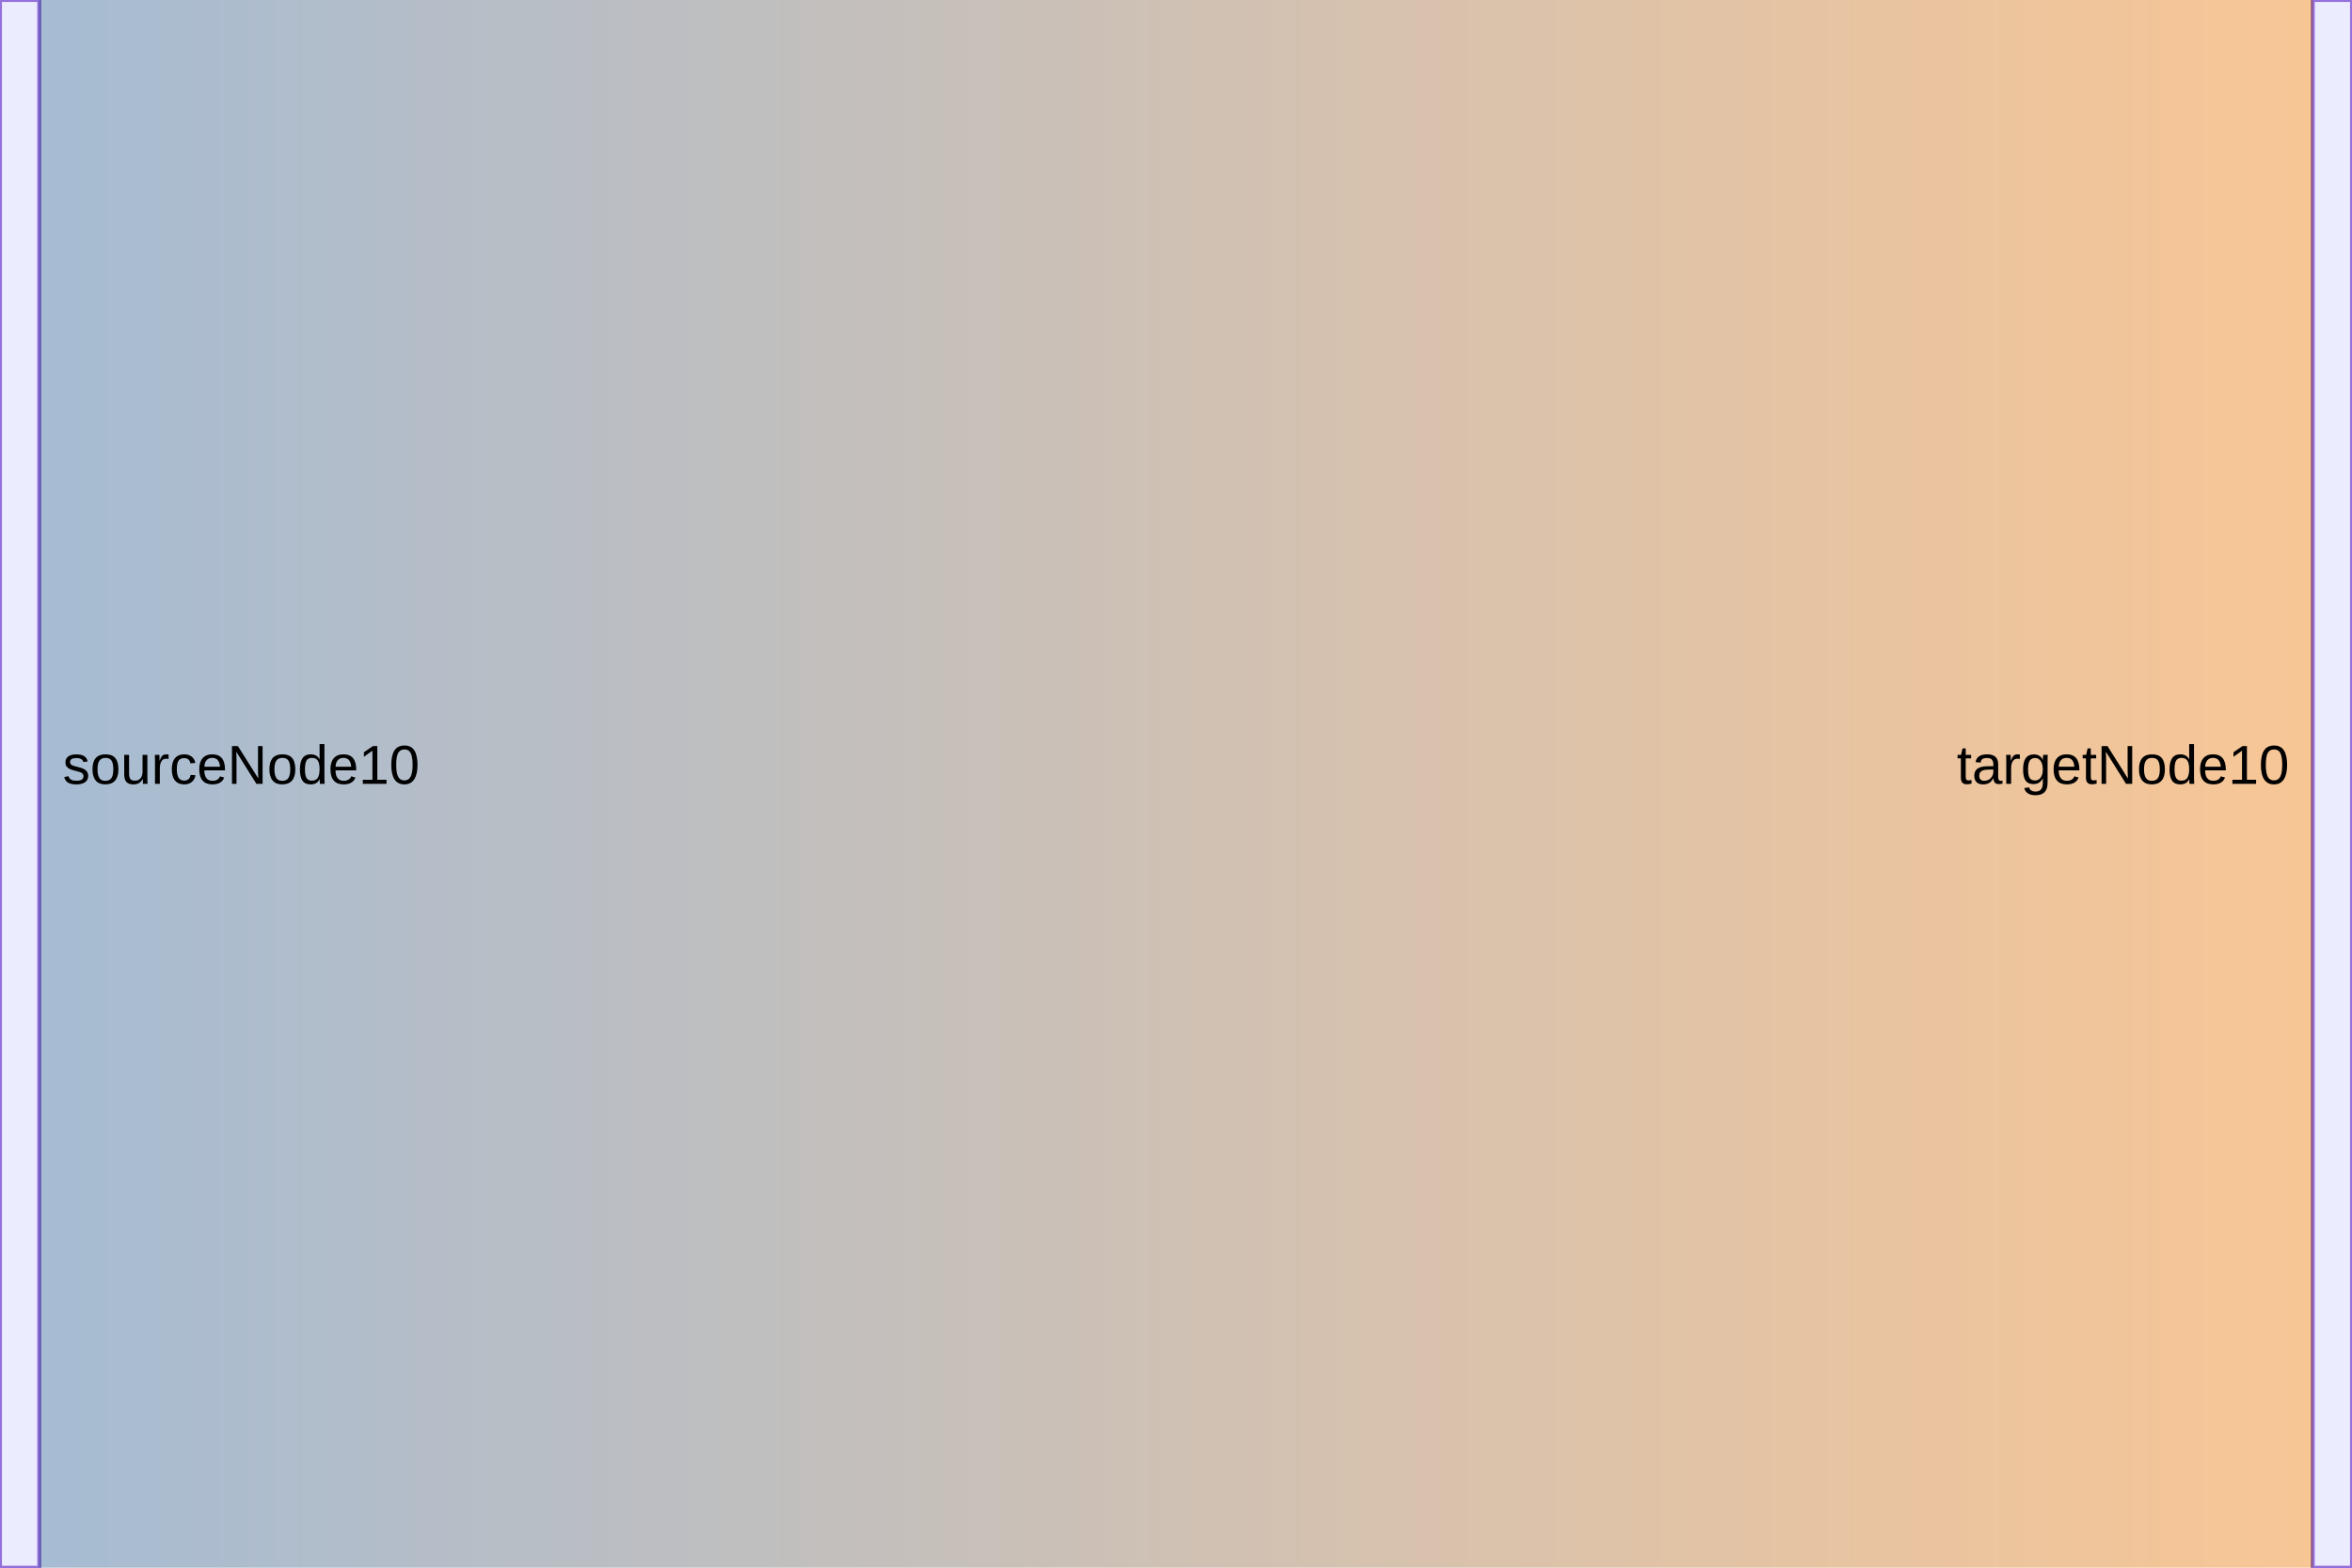
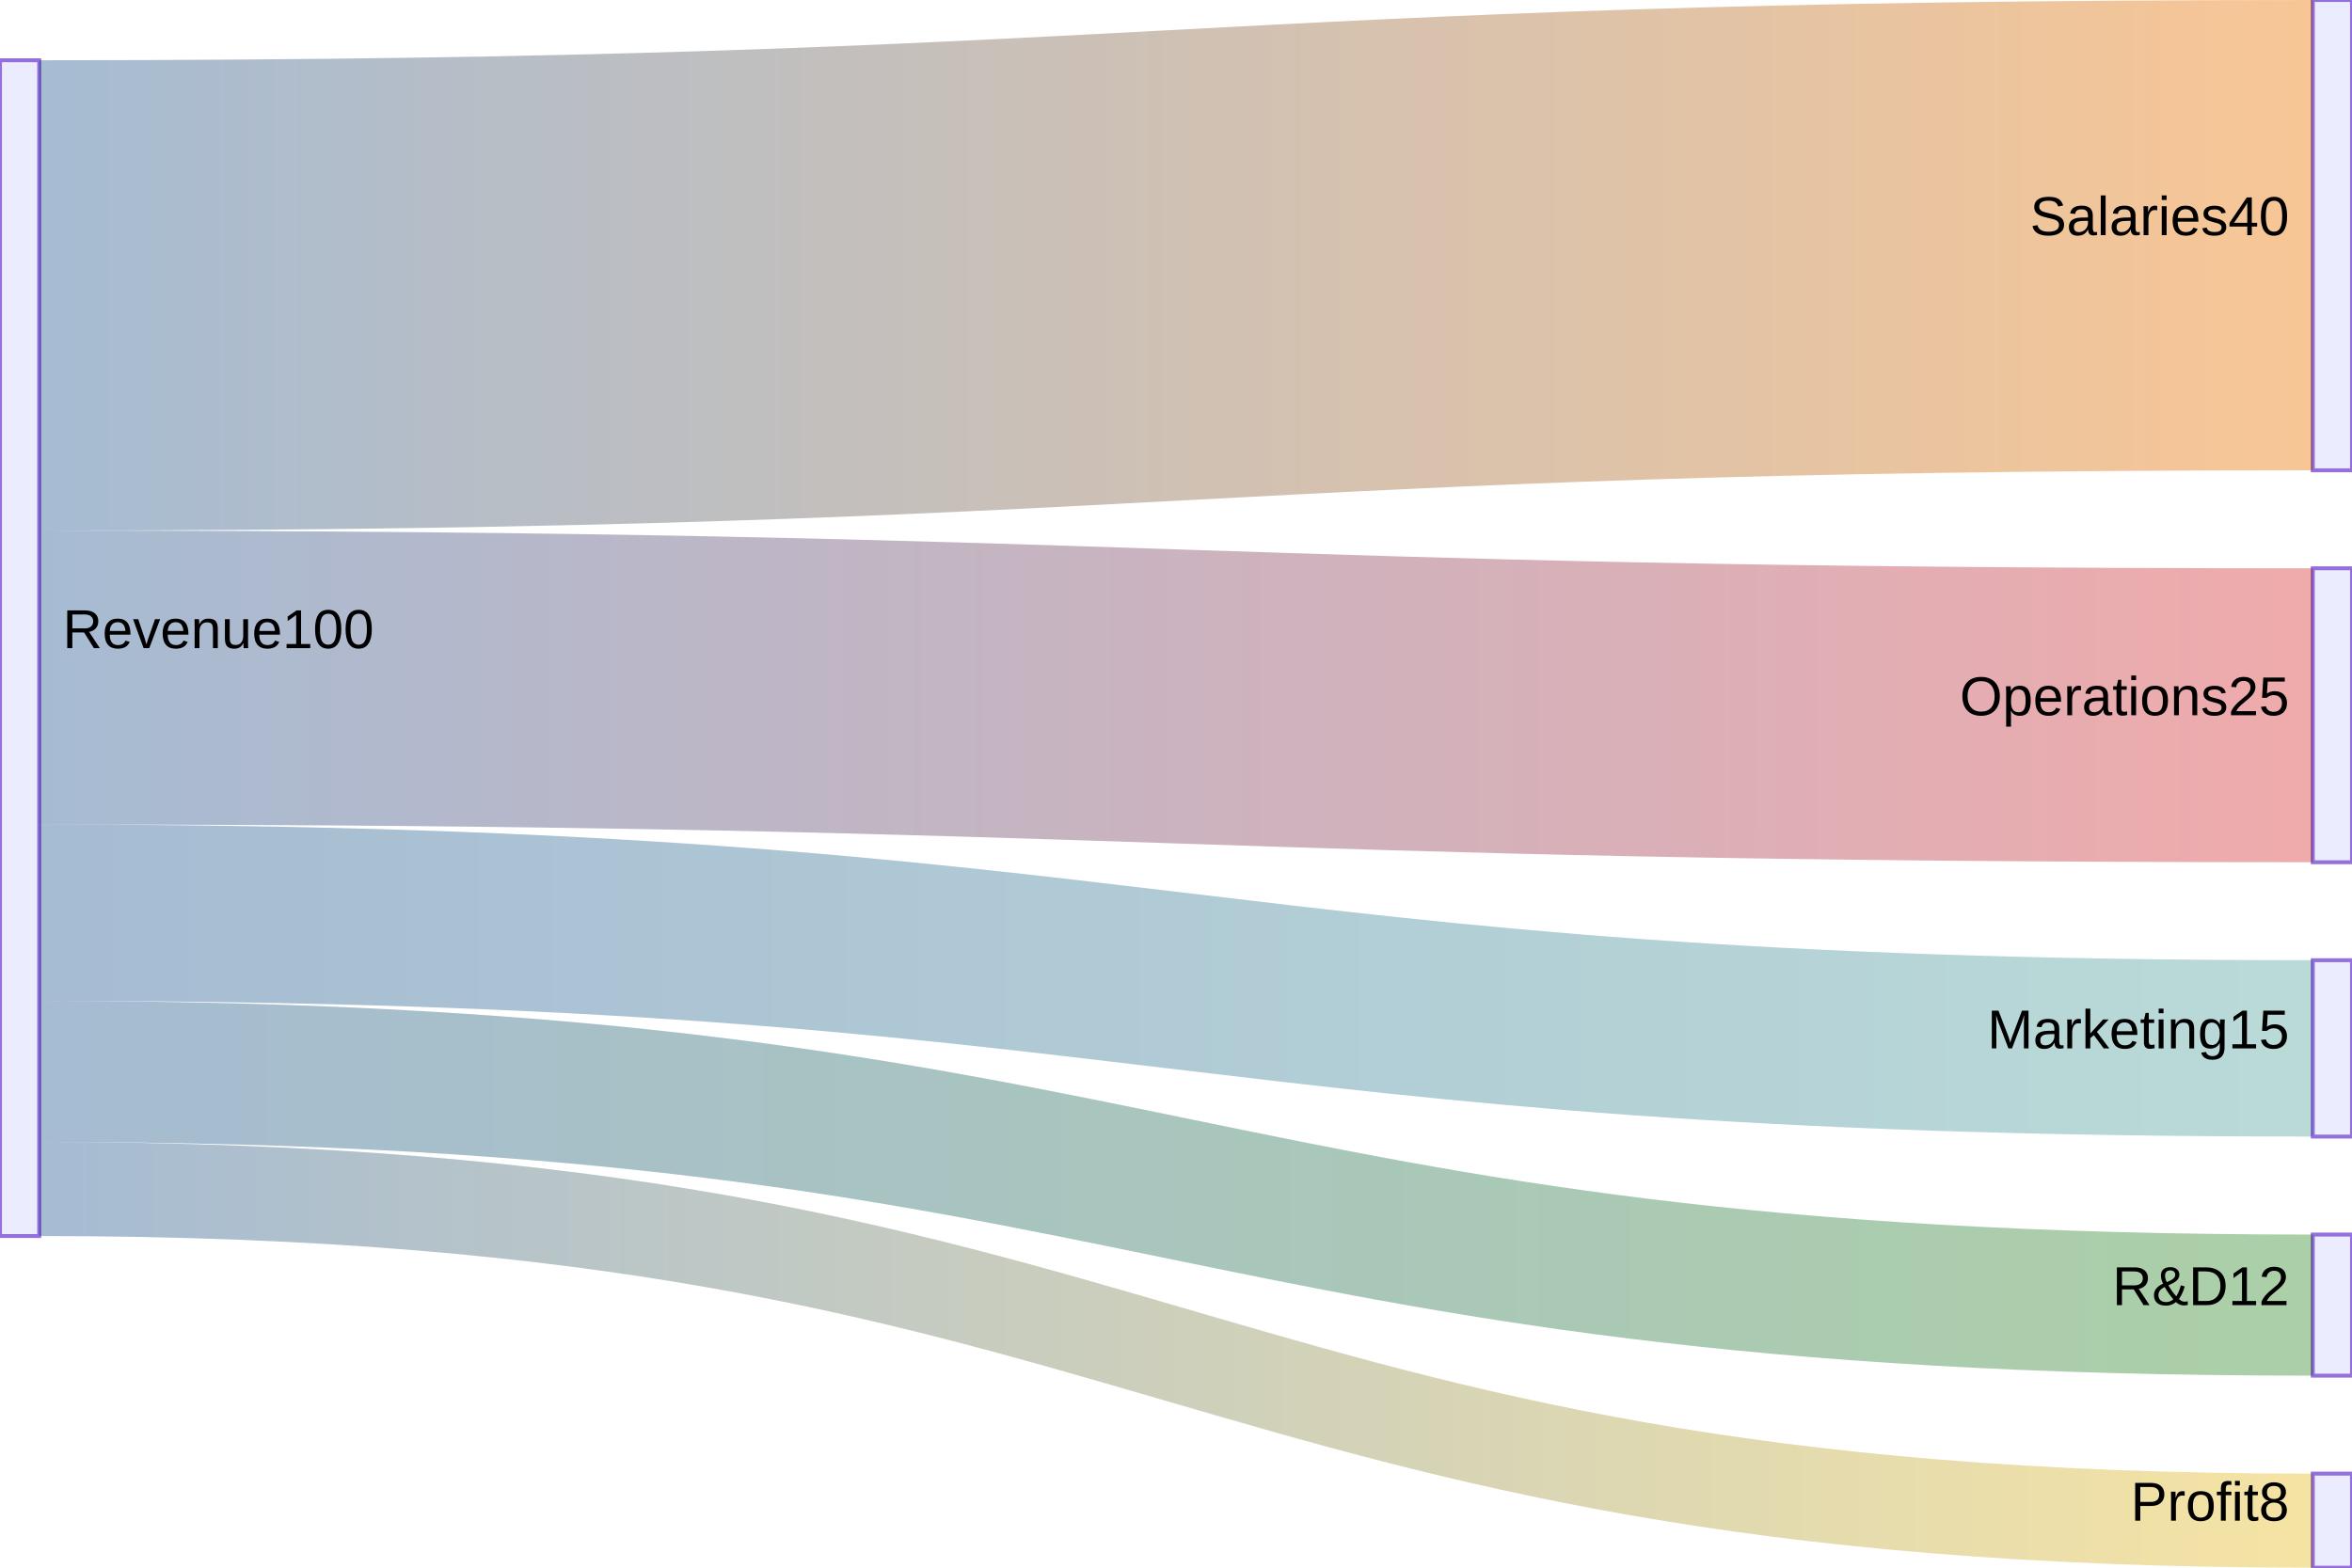
<svg xmlns="http://www.w3.org/2000/svg" width="600" height="400" viewBox="0 0 600 400" class="mermaid">
  <style>

.mermaid {
  font-family: trebuchet ms, verdana, arial, sans-serif;
  font-size: 16px;
}

.node rect,
.node polygon,
.node circle,
.node ellipse,
.node path {
  fill: #ECECFF;
  stroke: #9370DB;
  stroke-width: 1px;
}

.node line {
  stroke: #9370DB;
  stroke-width: 1px;
}

.node .label {
  fill: #333333;
}

.node text {
  fill: #333333;
  font-family: trebuchet ms, verdana, arial, sans-serif;
  font-size: 16px;
}

.edge-path {
  fill: none;
  stroke: #333333;
  stroke-width: 1px;
}

.edge-label {
  fill: #333333;
  font-family: trebuchet ms, verdana, arial, sans-serif;
}

.edge-label-bg {
  fill: rgba(232, 232, 232, 0.8);
}

.subgraph {
  fill: #ffffde;
  stroke: #aaaa33;
  stroke-width: 1px;
}

.subgraph-title {
  fill: #333333;
  font-weight: bold;
}

.cluster rect {
  fill: #ffffde;
  stroke: #aaaa33;
  stroke-width: 1px;
  rx: 5px;
  ry: 5px;
}

.cluster-label {
  fill: #333333;
  font-family: trebuchet ms, verdana, arial, sans-serif;
  font-size: 16px;
  font-weight: bold;
}

marker path {
  fill: #333333;
  stroke: #333333;
}


.sankey-node {
  stroke: none;
}

.sankey-link {
  stroke-opacity: 0.5;
}

.sankey-label {
  fill: #333333;
  font-family: trebuchet ms, verdana, arial, sans-serif;
}

.link {
  mix-blend-mode: multiply;
}

  </style>
  <defs>
    <linearGradient id="linearGradient-1" gradientUnits="userSpaceOnUse" x1="10" x2="590">
      <stop offset="0%" stop-color="#4e79a7" />
      <stop offset="100%" stop-color="#f28e2c" />
    </linearGradient>
+     <linearGradient id="linearGradient-2" gradientUnits="userSpaceOnUse" x1="10" x2="590">
+       <stop offset="0%" stop-color="#4e79a7" />
+       <stop offset="100%" stop-color="#e15759" />
+     </linearGradient>
+     <linearGradient id="linearGradient-3" gradientUnits="userSpaceOnUse" x1="10" x2="590">
+       <stop offset="0%" stop-color="#4e79a7" />
+       <stop offset="100%" stop-color="#76b7b2" />
+     </linearGradient>
+     <linearGradient id="linearGradient-4" gradientUnits="userSpaceOnUse" x1="10" x2="590">
+       <stop offset="0%" stop-color="#4e79a7" />
+       <stop offset="100%" stop-color="#59a14f" />
+     </linearGradient>
+     <linearGradient id="linearGradient-5" gradientUnits="userSpaceOnUse" x1="10" x2="590">
+       <stop offset="0%" stop-color="#4e79a7" />
+       <stop offset="100%" stop-color="#edc949" />
+     </linearGradient>
  </defs>
  <g class="root">
    <g class="clusters">

    </g>
    <g class="edgePaths">

    </g>
    <g class="edgeLabels">

    </g>
    <g class="nodes">

    </g>
    <g class="nodes">
-       <g class="node" id="node-1" transform="translate(0,0)" y="0" x="0">
-         <rect x="0" y="0" width="10" height="400" class="sankey-node" fill="#4e79a7" />
+       <g class="node" x="0" y="15.375" transform="translate(0,15.375)" id="node-1">
+         <rect x="0" y="0" width="10" height="300" class="sankey-node" fill="#4e79a7" />
      </g>
-       <g class="node" y="0" id="node-2" x="590" transform="translate(590,0)">
-         <rect x="0" y="0" width="10" height="400" class="sankey-node" fill="#f28e2c" />
+       <g class="node" transform="translate(590,0)" x="590" id="node-2" y="0">
+         <rect x="0" y="0" width="10" height="120" class="sankey-node" fill="#f28e2c" />
+       </g>
+       <g class="node" x="590" transform="translate(590,145)" id="node-3" y="145">
+         <rect x="0" y="0" width="10" height="75" class="sankey-node" fill="#e15759" />
+       </g>
+       <g class="node" id="node-4" x="590" y="245" transform="translate(590,245)">
+         <rect x="0" y="0" width="10" height="45" class="sankey-node" fill="#76b7b2" />
+       </g>
+       <g class="node" transform="translate(590,315)" x="590" id="node-5" y="315">
+         <rect x="0" y="0" width="10" height="36" class="sankey-node" fill="#59a14f" />
+       </g>
+       <g class="node" x="590" y="376" id="node-6" transform="translate(590,376)">
+         <rect x="0" y="0" width="10" height="24" class="sankey-node" fill="#edc949" />
      </g>
    </g>
    <g class="node-labels" font-size="14">
-       <text x="16" y="200" dy="0em" text-anchor="start">sourceNode
- 10</text>
-       <text x="584" y="200" dy="0em" text-anchor="end">targetNode
- 10</text>
+       <text x="16" y="165.375" dy="0em" text-anchor="start">Revenue
+ 100</text>
+       <text x="584" y="60" dy="0em" text-anchor="end">Salaries
+ 40</text>
+       <text x="584" y="182.5" dy="0em" text-anchor="end">Operations
+ 25</text>
+       <text x="584" y="267.5" dy="0em" text-anchor="end">Marketing
+ 15</text>
+       <text x="584" y="333" dy="0em" text-anchor="end">R&amp;D
+ 12</text>
+       <text x="584" y="388" dy="0em" text-anchor="end">Profit
+ 8</text>
    </g>
    <g class="links" fill="none" stroke-opacity="0.5">
      <g class="link" style="mix-blend-mode: multiply">
-         <path d="M10,200 C300,200 300,200 590,200" stroke="url(#linearGradient-1)" stroke-width="400" />
+         <path d="M10,75.375 C300,75.375 300,60 590,60" stroke-width="120" stroke="url(#linearGradient-1)" />
+       </g>
+       <g class="link" style="mix-blend-mode: multiply">
+         <path d="M10,172.875 C300,172.875 300,182.5 590,182.5" stroke="url(#linearGradient-2)" stroke-width="75" />
+       </g>
+       <g class="link" style="mix-blend-mode: multiply">
+         <path d="M10,232.875 C300,232.875 300,267.5 590,267.5" stroke-width="45" stroke="url(#linearGradient-3)" />
+       </g>
+       <g class="link" style="mix-blend-mode: multiply">
+         <path d="M10,273.375 C300,273.375 300,333 590,333" stroke-width="36" stroke="url(#linearGradient-4)" />
+       </g>
+       <g class="link" style="mix-blend-mode: multiply">
+         <path d="M10,303.375 C300,303.375 300,388 590,388" stroke="url(#linearGradient-5)" stroke-width="24" />
      </g>
    </g>
  </g>
</svg>
